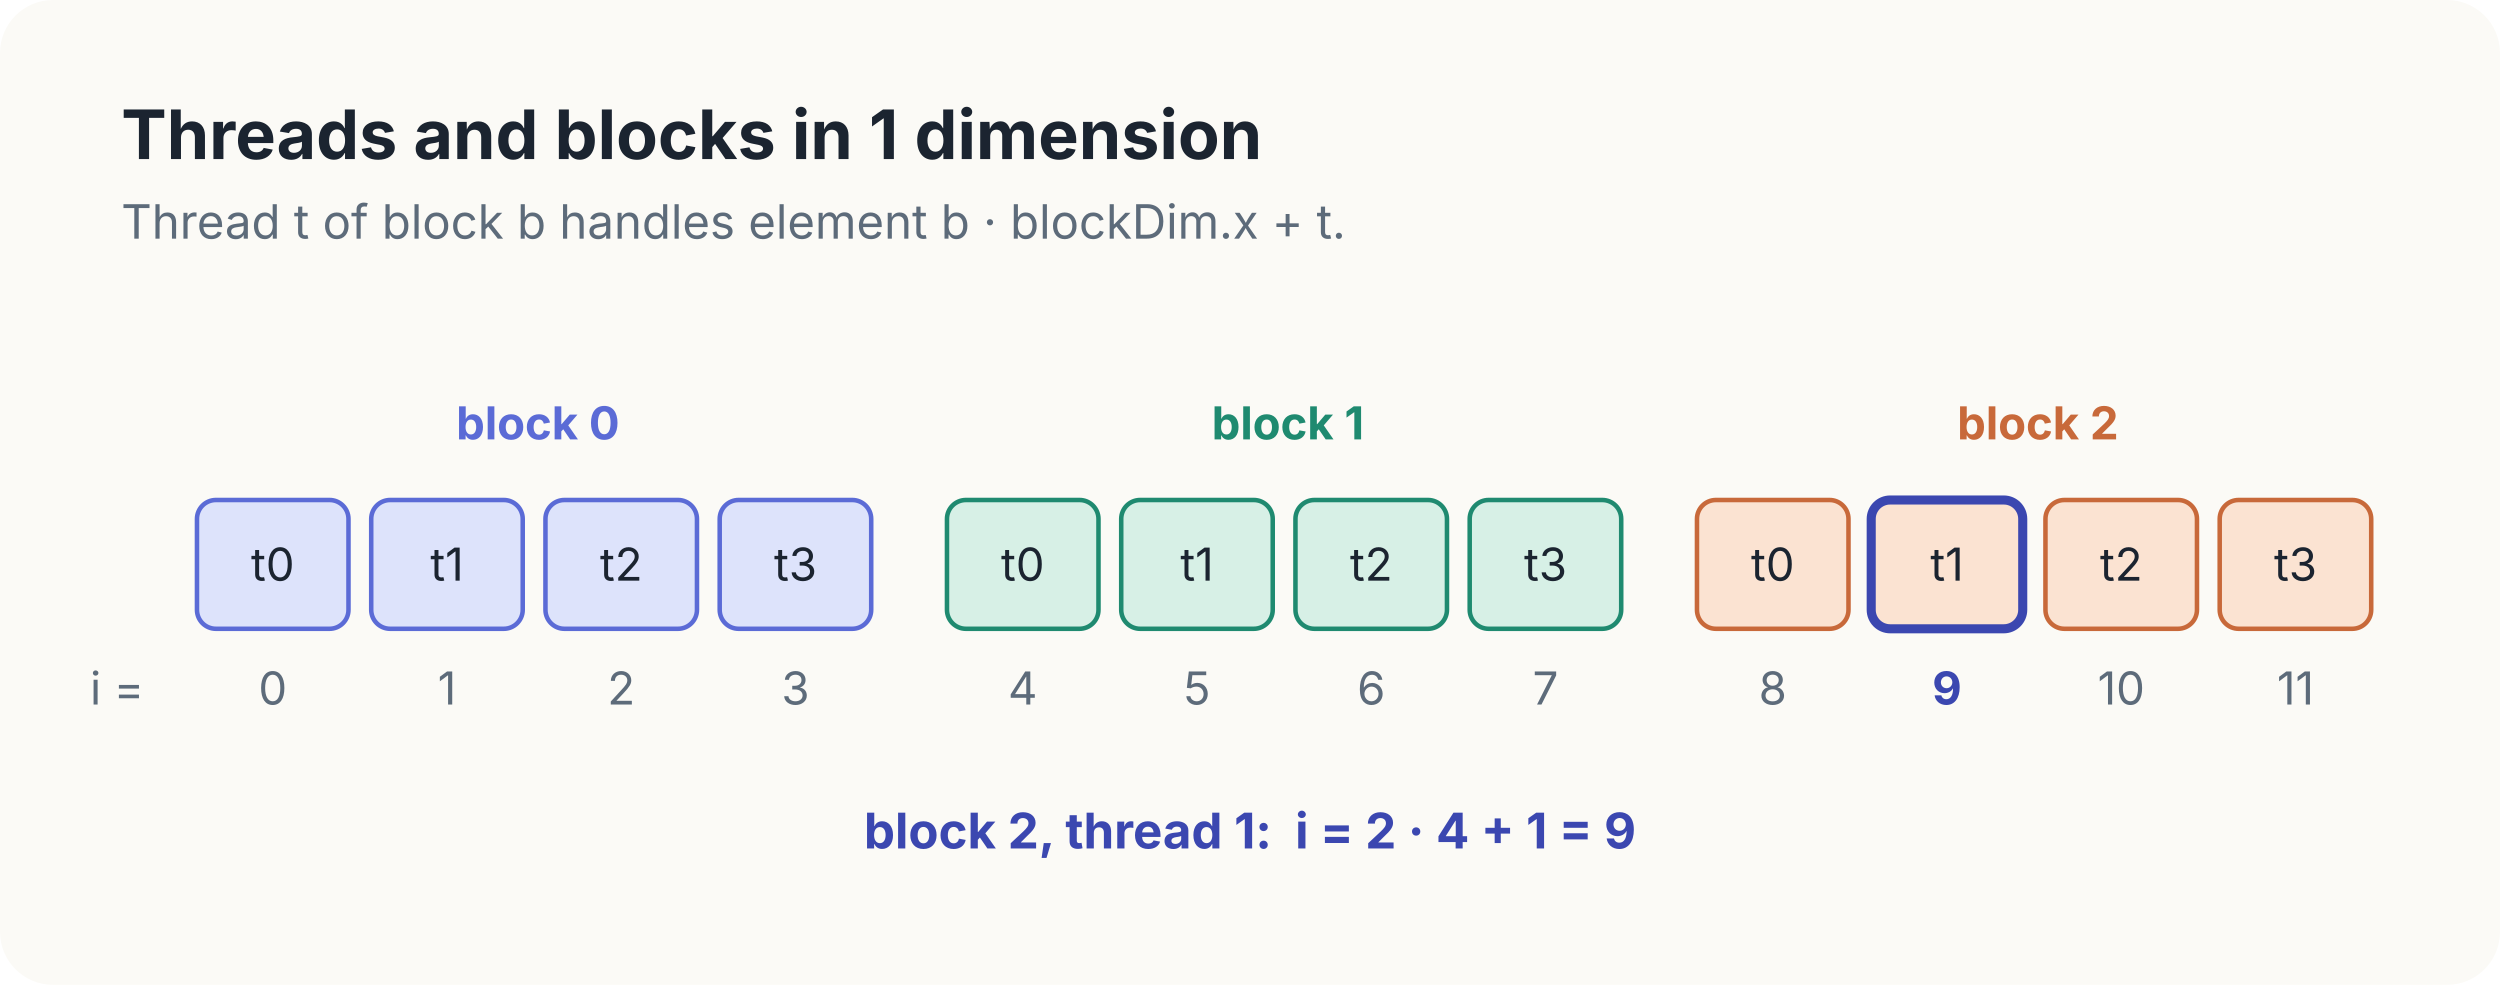
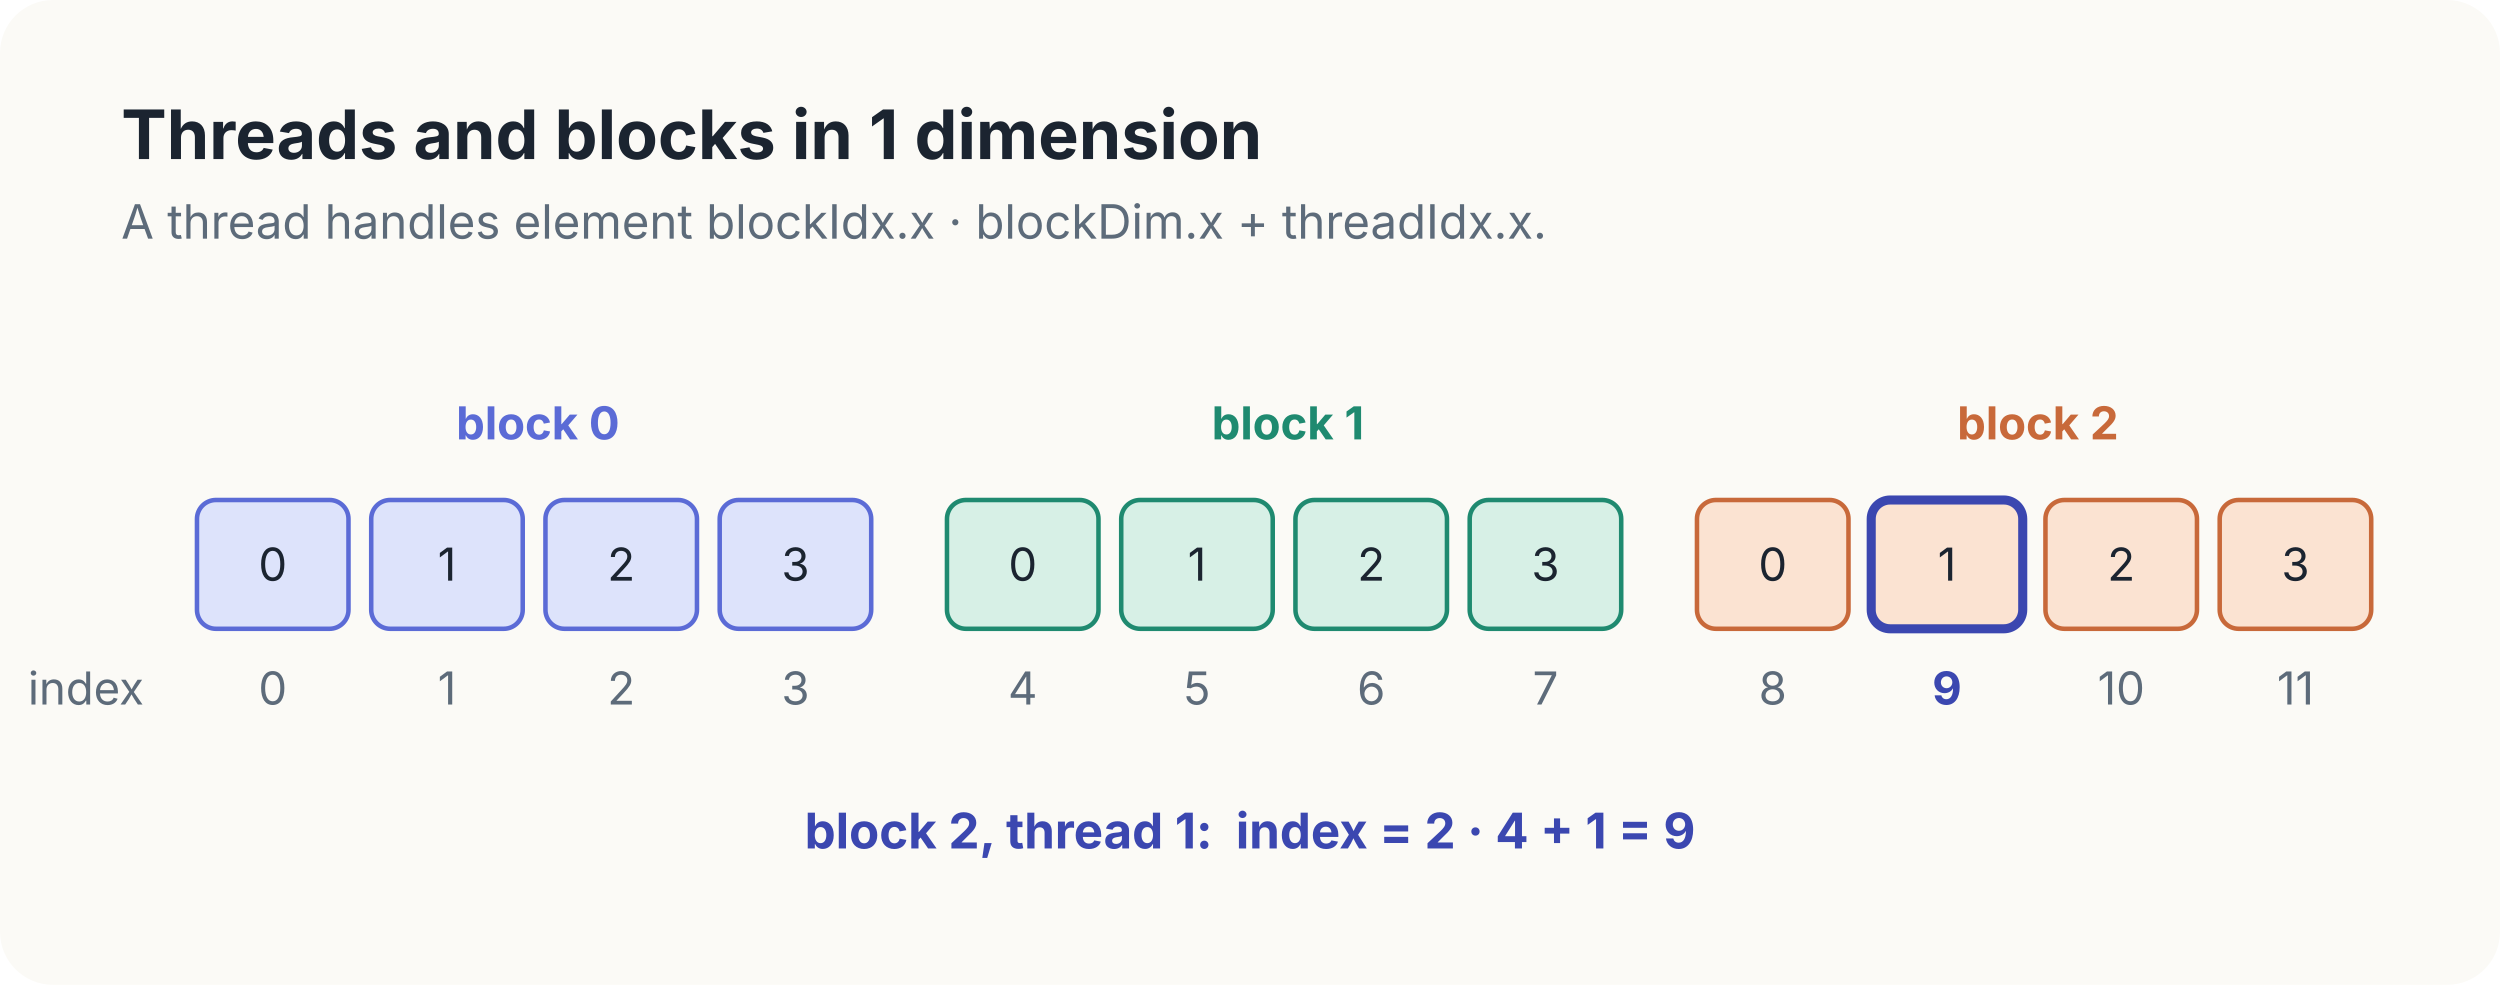
- <svg xmlns="http://www.w3.org/2000/svg" viewBox="0 0 660 260" width="660" height="260" role="img" aria-label="12 elements in 3 blocks of 4 threads, 1 color per block. Each block's threads are labeled t0 to t3, and below them the element index i runs from 0 to 11. Thread 1 of block 2 is outlined, above i = 9, and a line reads: block 2, thread 1: i = 2 times 4 plus 1 = 9.">
+ <svg xmlns="http://www.w3.org/2000/svg" viewBox="0 0 660 260" width="660" height="260" role="img" aria-label="12 elements in 3 blocks of 4 threads, 1 color per block. Each block's threads are labeled threadIdx.x = 0 to 3, and below them the element index runs from 0 to 11. Thread 1 of block 2 is outlined, above index 9, and a line reads: block 2, thread 1: index = 2 times 4 plus 1 = 9.">
  <style>
    text { font-family: Inter, "Segoe UI", "Helvetica Neue", Helvetica, Arial, sans-serif; fill: #1B2430; }
    .title { font-size: 18px; font-weight: 650; }
    .lede { font-size: 12.5px; fill: #5D6B7A; }
    .name { font-size: 14px; font-weight: 650; }
    .sub { font-size: 12px; fill: #5D6B7A; }
    .note { font-size: 12px; fill: #5D6B7A; }
    .tab { font-size: 11.5px; font-weight: 650; letter-spacing: 0.04em; fill: #5D6B7A; }
    .mono { font-family: "JetBrains Mono", "SF Mono", Menlo, Consolas, monospace; font-size: 12px; }
    .dim { fill: #8794A3; }
    .strong { font-weight: 700; }
    .trap { fill: #CF4526; font-weight: 700; }
    .pill { font-size: 11px; font-weight: 600; }
    .wire { fill: none; stroke: #3F5873; stroke-width: 1.8; stroke-linecap: round; stroke-linejoin: round; }
    .wire.danger { stroke: #CF4526; stroke-dasharray: 6 5; }
    .wire.idle { stroke: #7F8EA0; stroke-dasharray: 2 5; }
  </style>
  <defs>
    <filter id="lift" x="-10%" y="-10%" width="120%" height="135%">
      <feDropShadow dx="0" dy="2" stdDeviation="3" flood-color="#1B2430" flood-opacity="0.13" />
    </filter>
    <linearGradient id="thor-body" x1="0" y1="0" x2="0" y2="1">
      <stop offset="0" stop-color="#C6CCD5" />
      <stop offset="1" stop-color="#979EA9" />
    </linearGradient>
    <linearGradient id="switch-body" x1="0" y1="0" x2="0" y2="1">
      <stop offset="0" stop-color="#3B4656" />
      <stop offset="1" stop-color="#232B37" />
    </linearGradient>
    <marker id="head" viewBox="0 0 10 10" refX="8.5" refY="5" markerUnits="userSpaceOnUse" markerWidth="11" markerHeight="11" orient="auto">
      <path d="M0.5,1 L9,5 L0.5,9 Z" fill="#3F5873" />
    </marker>
    <marker id="head-danger" viewBox="0 0 10 10" refX="8.5" refY="5" markerUnits="userSpaceOnUse" markerWidth="11" markerHeight="11" orient="auto">
      <path d="M0.5,1 L9,5 L0.5,9 Z" fill="#CF4526" />
    </marker>
    <marker id="head-idle" viewBox="0 0 10 10" refX="8.5" refY="5" markerUnits="userSpaceOnUse" markerWidth="11" markerHeight="11" orient="auto">
      <path d="M0.5,1 L9,5 L0.5,9 Z" fill="#7F8EA0" />
    </marker>
  </defs>
  <rect width="660" height="260" rx="14" fill="#FBFAF6" />
  <text x="32.0" y="42.0" class="title" text-anchor="start" xml:space="preserve">Threads and blocks in 1 dimension</text>
-   <text x="32.0" y="63.0" class="lede" text-anchor="start" xml:space="preserve">Thread t of block b handles element b · blockDim.x + t.</text>
+   <text x="32.0" y="63.0" class="lede" text-anchor="start" xml:space="preserve">A thread handles element blockIdx.x · blockDim.x + threadIdx.x.</text>
  <defs>
    <marker id="tip-ink" viewBox="0 0 10 10" refX="8.5" refY="5" markerUnits="userSpaceOnUse" markerWidth="10" markerHeight="10" orient="auto">
      <path d="M0.5,1 L9,5 L0.5,9 Z" fill="#3F5873" />
    </marker>
    <marker id="tip-deep" viewBox="0 0 10 10" refX="8.5" refY="5" markerUnits="userSpaceOnUse" markerWidth="10" markerHeight="10" orient="auto">
      <path d="M0.5,1 L9,5 L0.5,9 Z" fill="#3B47B0" />
    </marker>
    <marker id="tip-mint" viewBox="0 0 10 10" refX="8.5" refY="5" markerUnits="userSpaceOnUse" markerWidth="10" markerHeight="10" orient="auto">
      <path d="M0.5,1 L9,5 L0.5,9 Z" fill="#1F8A70" />
    </marker>
  </defs>
  <text x="142.0" y="116.0" text-anchor="middle" font-size="12" font-weight="650" style="fill:#5B6BD6" xml:space="preserve">block 0</text>
  <rect x="52.0" y="132.0" width="40.0" height="34.0" rx="5" fill="#DDE3FB" stroke="#5B6BD6" stroke-width="1.2" />
-   <text x="72.0" y="153.3" text-anchor="middle" font-size="12" style="fill:#1B2430" xml:space="preserve">t0</text>
+   <text x="72.0" y="153.3" text-anchor="middle" font-size="12" style="fill:#1B2430" xml:space="preserve">0</text>
  <text x="72.0" y="186.0" text-anchor="middle" font-size="12" style="fill:#5D6B7A" xml:space="preserve">0</text>
  <rect x="98.0" y="132.0" width="40.0" height="34.0" rx="5" fill="#DDE3FB" stroke="#5B6BD6" stroke-width="1.2" />
-   <text x="118.0" y="153.3" text-anchor="middle" font-size="12" style="fill:#1B2430" xml:space="preserve">t1</text>
+   <text x="118.0" y="153.3" text-anchor="middle" font-size="12" style="fill:#1B2430" xml:space="preserve">1</text>
  <text x="118.0" y="186.0" text-anchor="middle" font-size="12" style="fill:#5D6B7A" xml:space="preserve">1</text>
  <rect x="144.0" y="132.0" width="40.0" height="34.0" rx="5" fill="#DDE3FB" stroke="#5B6BD6" stroke-width="1.2" />
-   <text x="164.0" y="153.3" text-anchor="middle" font-size="12" style="fill:#1B2430" xml:space="preserve">t2</text>
+   <text x="164.0" y="153.3" text-anchor="middle" font-size="12" style="fill:#1B2430" xml:space="preserve">2</text>
  <text x="164.0" y="186.0" text-anchor="middle" font-size="12" style="fill:#5D6B7A" xml:space="preserve">2</text>
  <rect x="190.0" y="132.0" width="40.0" height="34.0" rx="5" fill="#DDE3FB" stroke="#5B6BD6" stroke-width="1.2" />
-   <text x="210.0" y="153.3" text-anchor="middle" font-size="12" style="fill:#1B2430" xml:space="preserve">t3</text>
+   <text x="210.0" y="153.3" text-anchor="middle" font-size="12" style="fill:#1B2430" xml:space="preserve">3</text>
  <text x="210.0" y="186.0" text-anchor="middle" font-size="12" style="fill:#5D6B7A" xml:space="preserve">3</text>
  <text x="340.0" y="116.0" text-anchor="middle" font-size="12" font-weight="650" style="fill:#1F8A70" xml:space="preserve">block 1</text>
  <rect x="250.0" y="132.0" width="40.0" height="34.0" rx="5" fill="#D7F0E6" stroke="#1F8A70" stroke-width="1.2" />
-   <text x="270.0" y="153.3" text-anchor="middle" font-size="12" style="fill:#1B2430" xml:space="preserve">t0</text>
+   <text x="270.0" y="153.3" text-anchor="middle" font-size="12" style="fill:#1B2430" xml:space="preserve">0</text>
  <text x="270.0" y="186.0" text-anchor="middle" font-size="12" style="fill:#5D6B7A" xml:space="preserve">4</text>
  <rect x="296.0" y="132.0" width="40.0" height="34.0" rx="5" fill="#D7F0E6" stroke="#1F8A70" stroke-width="1.2" />
-   <text x="316.0" y="153.3" text-anchor="middle" font-size="12" style="fill:#1B2430" xml:space="preserve">t1</text>
+   <text x="316.0" y="153.3" text-anchor="middle" font-size="12" style="fill:#1B2430" xml:space="preserve">1</text>
  <text x="316.0" y="186.0" text-anchor="middle" font-size="12" style="fill:#5D6B7A" xml:space="preserve">5</text>
  <rect x="342.0" y="132.0" width="40.0" height="34.0" rx="5" fill="#D7F0E6" stroke="#1F8A70" stroke-width="1.2" />
-   <text x="362.0" y="153.3" text-anchor="middle" font-size="12" style="fill:#1B2430" xml:space="preserve">t2</text>
+   <text x="362.0" y="153.3" text-anchor="middle" font-size="12" style="fill:#1B2430" xml:space="preserve">2</text>
  <text x="362.0" y="186.0" text-anchor="middle" font-size="12" style="fill:#5D6B7A" xml:space="preserve">6</text>
  <rect x="388.0" y="132.0" width="40.0" height="34.0" rx="5" fill="#D7F0E6" stroke="#1F8A70" stroke-width="1.2" />
-   <text x="408.0" y="153.3" text-anchor="middle" font-size="12" style="fill:#1B2430" xml:space="preserve">t3</text>
+   <text x="408.0" y="153.3" text-anchor="middle" font-size="12" style="fill:#1B2430" xml:space="preserve">3</text>
  <text x="408.0" y="186.0" text-anchor="middle" font-size="12" style="fill:#5D6B7A" xml:space="preserve">7</text>
  <text x="538.0" y="116.0" text-anchor="middle" font-size="12" font-weight="650" style="fill:#C8693A" xml:space="preserve">block 2</text>
  <rect x="448.0" y="132.0" width="40.0" height="34.0" rx="5" fill="#FBE3D2" stroke="#C8693A" stroke-width="1.2" />
-   <text x="468.0" y="153.3" text-anchor="middle" font-size="12" style="fill:#1B2430" xml:space="preserve">t0</text>
+   <text x="468.0" y="153.3" text-anchor="middle" font-size="12" style="fill:#1B2430" xml:space="preserve">0</text>
  <text x="468.0" y="186.0" text-anchor="middle" font-size="12" style="fill:#5D6B7A" xml:space="preserve">8</text>
  <rect x="494.0" y="132.0" width="40.0" height="34.0" rx="5" fill="#FBE3D2" stroke="#3B47B0" stroke-width="2.4" />
-   <text x="514.0" y="153.3" text-anchor="middle" font-size="12" style="fill:#1B2430" xml:space="preserve">t1</text>
+   <text x="514.0" y="153.3" text-anchor="middle" font-size="12" style="fill:#1B2430" xml:space="preserve">1</text>
  <text x="514.0" y="186.0" text-anchor="middle" font-size="12" font-weight="650" style="fill:#3B47B0" xml:space="preserve">9</text>
  <rect x="540.0" y="132.0" width="40.0" height="34.0" rx="5" fill="#FBE3D2" stroke="#C8693A" stroke-width="1.2" />
-   <text x="560.0" y="153.3" text-anchor="middle" font-size="12" style="fill:#1B2430" xml:space="preserve">t2</text>
+   <text x="560.0" y="153.3" text-anchor="middle" font-size="12" style="fill:#1B2430" xml:space="preserve">2</text>
  <text x="560.0" y="186.0" text-anchor="middle" font-size="12" style="fill:#5D6B7A" xml:space="preserve">10</text>
  <rect x="586.0" y="132.0" width="40.0" height="34.0" rx="5" fill="#FBE3D2" stroke="#C8693A" stroke-width="1.2" />
-   <text x="606.0" y="153.3" text-anchor="middle" font-size="12" style="fill:#1B2430" xml:space="preserve">t3</text>
+   <text x="606.0" y="153.3" text-anchor="middle" font-size="12" style="fill:#1B2430" xml:space="preserve">3</text>
  <text x="606.0" y="186.0" text-anchor="middle" font-size="12" style="fill:#5D6B7A" xml:space="preserve">11</text>
-   <text x="38.0" y="186.0" text-anchor="end" font-size="12" style="fill:#5D6B7A" xml:space="preserve">i =</text>
-   <text x="330.0" y="224.0" text-anchor="middle" font-size="13" font-weight="650" style="fill:#3B47B0" xml:space="preserve">block 2, thread 1:  i = 2 · 4 + 1 = 9</text>
+   <text x="38.0" y="186.0" text-anchor="end" font-size="12" style="fill:#5D6B7A" xml:space="preserve">index</text>
+   <text x="330.0" y="224.0" text-anchor="middle" font-size="13" font-weight="650" style="fill:#3B47B0" xml:space="preserve">block 2, thread 1:  index = 2 · 4 + 1 = 9</text>
</svg>
